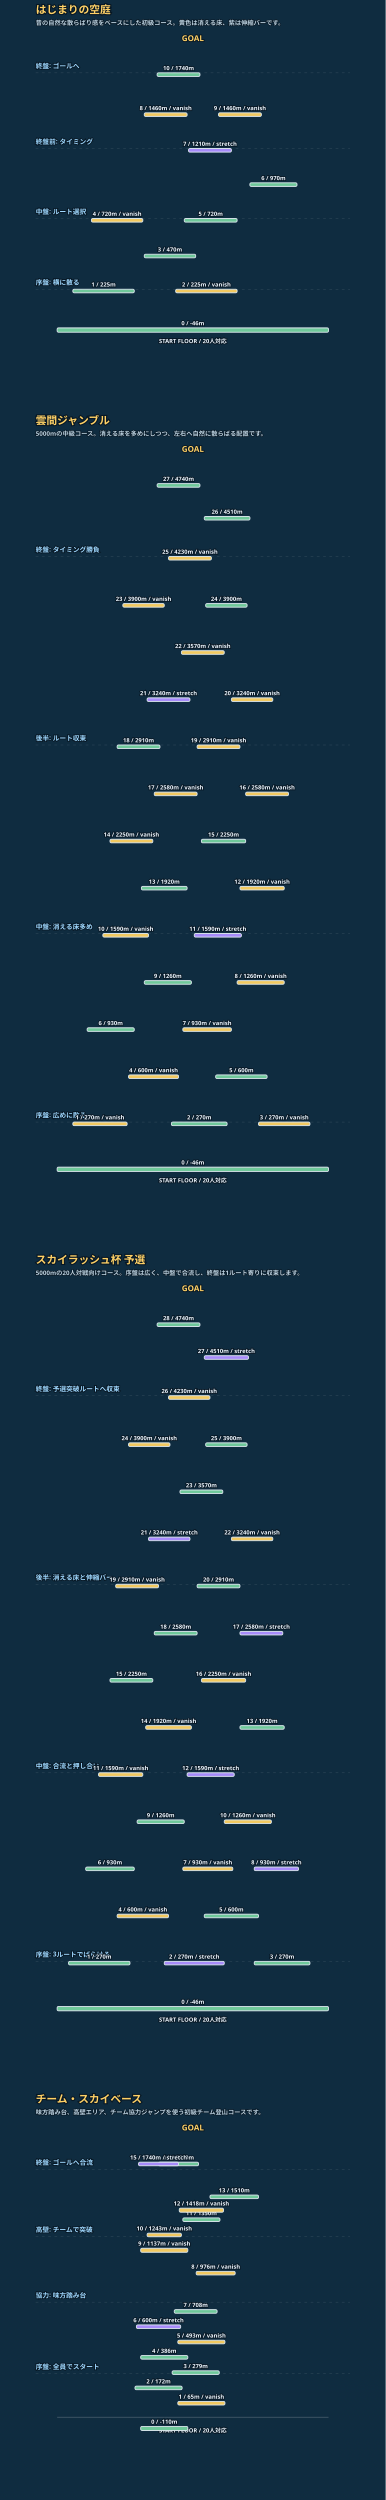
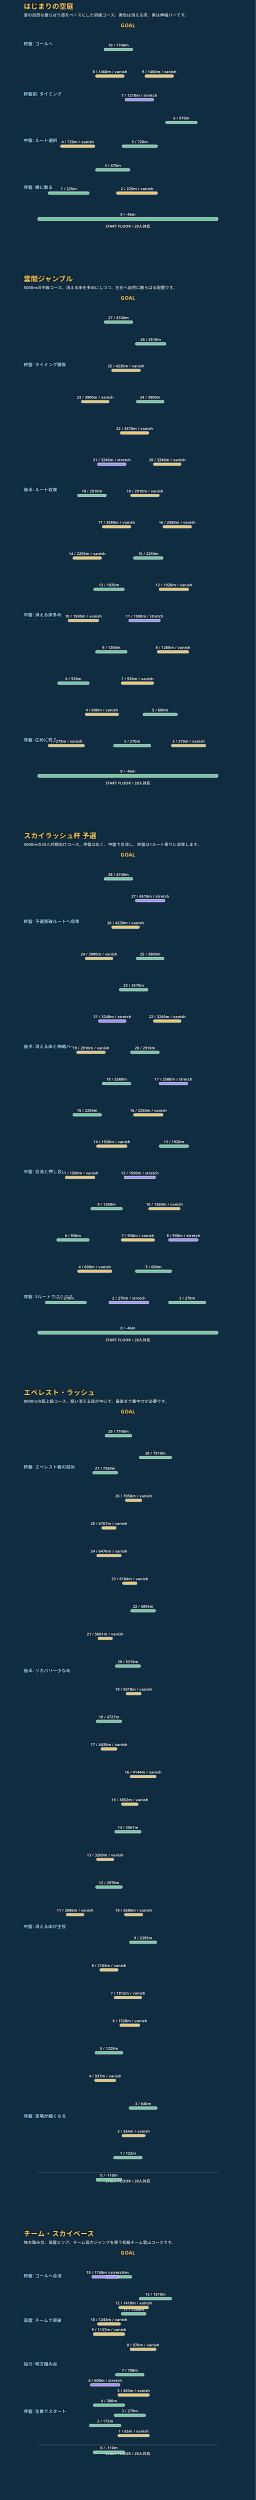
- <svg xmlns="http://www.w3.org/2000/svg" viewBox="0 0 864 5601" role="img" aria-label="Sky Rush コースプレビュー">
+ <svg xmlns="http://www.w3.org/2000/svg" viewBox="0 0 864 8442" role="img" aria-label="Sky Rush コースプレビュー">
  <style>
    text { fill: #eef7ff; font-size: 13px; font-weight: 700; font-family: system-ui, sans-serif; paint-order: stroke; stroke: #071724; stroke-width: 4px; }
    .title { fill: #ffd166; font-size: 24px; stroke-width: 5px; }
    .note { fill: #bcd1df; font-size: 14px; font-weight: 600; stroke-width: 3px; }
    .band { fill: #9fd8ff; font-size: 15px; }
    .goal { fill: #ffd166; font-size: 18px; }
  </style>
  <rect width="100%" height="100%" fill="#0f2c40" />
  <text x="80" y="30" class="title">はじまりの空庭</text>
  <text x="80" y="56" class="note">昔の自然な散らばり感をベースにした初級コース。黄色は消える床、紫は伸縮バーです。</text>
  <line x1="80" y1="648.0" x2="784.0" y2="648.0" stroke="rgba(255,255,255,0.16)" stroke-dasharray="6 8" />
  <text x="80" y="638.0" class="band">序盤: 横に散る</text>
  <line x1="80" y1="489.6" x2="784.0" y2="489.6" stroke="rgba(255,255,255,0.16)" stroke-dasharray="6 8" />
  <text x="80" y="479.6" class="band">中盤: ルート選択</text>
  <line x1="80" y1="332.8" x2="784.0" y2="332.8" stroke="rgba(255,255,255,0.16)" stroke-dasharray="6 8" />
  <text x="80" y="322.8" class="band">終盤前: タイミング</text>
  <line x1="80" y1="163.2" x2="784.0" y2="163.2" stroke="rgba(255,255,255,0.16)" stroke-dasharray="6 8" />
  <text x="80" y="153.2" class="band">終盤: ゴールへ</text>
  <line x1="128.0" y1="734.7" x2="736.0" y2="734.7" stroke="#ffffff" stroke-width="2" opacity="0.2" />
  <text x="432.0" y="768.7" text-anchor="middle">START FLOOR / 20人対応</text>
  <text x="432.0" y="92.0" text-anchor="middle" class="goal">GOAL</text>
  <g>
    <rect x="128.0" y="734.7" width="608.0" height="9.6" rx="3" fill="#6fc89a" stroke="#dce7ee" stroke-width="2" />
    <text x="432.0" y="728.7" text-anchor="middle">0 / -46m</text>
  </g>
  <g>
    <rect x="163.2" y="648.0" width="137.6" height="8.0" rx="3" fill="#6fc89a" stroke="#dce7ee" stroke-width="2" />
    <text x="232.0" y="642.0" text-anchor="middle">1 / 225m</text>
  </g>
  <g>
    <rect x="393.6" y="648.0" width="137.6" height="8.0" rx="3" fill="#f2c960" stroke="#dce7ee" stroke-width="2" />
    <text x="462.4" y="642.0" text-anchor="middle">2 / 225m / vanish</text>
  </g>
  <g>
    <rect x="323.2" y="569.6" width="115.2" height="8.0" rx="3" fill="#6fc89a" stroke="#dce7ee" stroke-width="2" />
    <text x="380.8" y="563.6" text-anchor="middle">3 / 470m</text>
  </g>
  <g>
    <rect x="204.8" y="489.6" width="115.2" height="8.0" rx="3" fill="#f2c960" stroke="#dce7ee" stroke-width="2" />
    <text x="262.4" y="483.6" text-anchor="middle">4 / 720m / vanish</text>
  </g>
  <g>
    <rect x="412.8" y="489.6" width="118.4" height="8.0" rx="3" fill="#6fc89a" stroke="#dce7ee" stroke-width="2" />
    <text x="472.0" y="483.6" text-anchor="middle">5 / 720m</text>
  </g>
  <g>
    <rect x="559.8" y="409.6" width="105.6" height="8.0" rx="3" fill="#6fc89a" stroke="#dce7ee" stroke-width="2" />
    <text x="612.6" y="403.6" text-anchor="middle">6 / 970m</text>
  </g>
  <g>
    <rect x="422.4" y="332.8" width="96.0" height="8.0" rx="3" fill="#a78bfa" stroke="#dce7ee" stroke-width="2" />
    <text x="470.4" y="326.8" text-anchor="middle">7 / 1210m / stretch</text>
  </g>
  <g>
    <rect x="323.2" y="252.8" width="96.0" height="8.0" rx="3" fill="#f2c960" stroke="#dce7ee" stroke-width="2" />
    <text x="371.2" y="246.8" text-anchor="middle">8 / 1460m / vanish</text>
  </g>
  <g>
    <rect x="489.6" y="252.8" width="96.0" height="8.0" rx="3" fill="#f2c960" stroke="#dce7ee" stroke-width="2" />
    <text x="537.6" y="246.8" text-anchor="middle">9 / 1460m / vanish</text>
  </g>
  <g>
    <rect x="352.0" y="163.2" width="96.0" height="8.0" rx="3" fill="#6fc89a" stroke="#dce7ee" stroke-width="2" />
    <text x="400.0" y="157.2" text-anchor="middle">10 / 1740m</text>
  </g>
  <text x="80" y="950.32" class="title">雲間ジャンブル</text>
  <text x="80" y="976.32" class="note">5000mの中級コース。消える床を多めにしつつ、左右へ自然に散らばる配置です。</text>
  <line x1="80" y1="2513.9" x2="784.0" y2="2513.9" stroke="rgba(255,255,255,0.16)" stroke-dasharray="6 8" />
  <text x="80" y="2503.9" class="band">序盤: 広めに散る</text>
  <line x1="80" y1="2091.5" x2="784.0" y2="2091.5" stroke="rgba(255,255,255,0.16)" stroke-dasharray="6 8" />
  <text x="80" y="2081.5" class="band">中盤: 消える床多め</text>
  <line x1="80" y1="1669.1" x2="784.0" y2="1669.1" stroke="rgba(255,255,255,0.16)" stroke-dasharray="6 8" />
  <text x="80" y="1659.1" class="band">後半: ルート収束</text>
  <line x1="80" y1="1246.7" x2="784.0" y2="1246.7" stroke="rgba(255,255,255,0.16)" stroke-dasharray="6 8" />
  <text x="80" y="1236.7" class="band">終盤: タイミング勝負</text>
  <line x1="128.0" y1="2615.0" x2="736.0" y2="2615.0" stroke="#ffffff" stroke-width="2" opacity="0.2" />
  <text x="432.0" y="2649.0" text-anchor="middle">START FLOOR / 20人対応</text>
  <text x="432.0" y="1012.3" text-anchor="middle" class="goal">GOAL</text>
  <g>
    <rect x="128.0" y="2615.0" width="608.0" height="9.6" rx="3" fill="#6fc89a" stroke="#dce7ee" stroke-width="2" />
    <text x="432.0" y="2609.0" text-anchor="middle">0 / -46m</text>
  </g>
  <g>
    <rect x="163.2" y="2513.9" width="121.6" height="8.0" rx="3" fill="#f2c960" stroke="#dce7ee" stroke-width="2" />
    <text x="224.0" y="2507.9" text-anchor="middle">1 / 270m / vanish</text>
  </g>
  <g>
    <rect x="384.0" y="2513.9" width="124.8" height="8.0" rx="3" fill="#6fc89a" stroke="#dce7ee" stroke-width="2" />
    <text x="446.4" y="2507.9" text-anchor="middle">2 / 270m</text>
  </g>
  <g>
    <rect x="579.2" y="2513.9" width="115.2" height="8.0" rx="3" fill="#f2c960" stroke="#dce7ee" stroke-width="2" />
    <text x="636.8" y="2507.9" text-anchor="middle">3 / 270m / vanish</text>
  </g>
  <g>
    <rect x="288.0" y="2408.3" width="112.0" height="8.0" rx="3" fill="#f2c960" stroke="#dce7ee" stroke-width="2" />
    <text x="344.0" y="2402.3" text-anchor="middle">4 / 600m / vanish</text>
  </g>
  <g>
    <rect x="483.2" y="2408.3" width="115.2" height="8.0" rx="3" fill="#6fc89a" stroke="#dce7ee" stroke-width="2" />
    <text x="540.8" y="2402.3" text-anchor="middle">5 / 600m</text>
  </g>
  <g>
    <rect x="195.2" y="2302.7" width="105.6" height="8.0" rx="3" fill="#6fc89a" stroke="#dce7ee" stroke-width="2" />
    <text x="248.0" y="2296.7" text-anchor="middle">6 / 930m</text>
  </g>
  <g>
    <rect x="409.6" y="2302.7" width="108.8" height="8.0" rx="3" fill="#f2c960" stroke="#dce7ee" stroke-width="2" />
    <text x="464.0" y="2296.7" text-anchor="middle">7 / 930m / vanish</text>
  </g>
  <g>
    <rect x="531.2" y="2197.1" width="105.6" height="8.0" rx="3" fill="#f2c960" stroke="#dce7ee" stroke-width="2" />
    <text x="584.0" y="2191.1" text-anchor="middle">8 / 1260m / vanish</text>
  </g>
  <g>
    <rect x="323.2" y="2197.1" width="105.6" height="8.0" rx="3" fill="#6fc89a" stroke="#dce7ee" stroke-width="2" />
    <text x="376.0" y="2191.1" text-anchor="middle">9 / 1260m</text>
  </g>
  <g>
    <rect x="230.4" y="2091.5" width="102.4" height="8.0" rx="3" fill="#f2c960" stroke="#dce7ee" stroke-width="2" />
    <text x="281.6" y="2085.5" text-anchor="middle">10 / 1590m / vanish</text>
  </g>
  <g>
    <rect x="435.2" y="2091.5" width="105.6" height="8.0" rx="3" fill="#a78bfa" stroke="#dce7ee" stroke-width="2" />
    <text x="488.0" y="2085.5" text-anchor="middle">11 / 1590m / stretch</text>
  </g>
  <g>
    <rect x="537.6" y="1985.9" width="99.2" height="8.0" rx="3" fill="#f2c960" stroke="#dce7ee" stroke-width="2" />
    <text x="587.2" y="1979.9" text-anchor="middle">12 / 1920m / vanish</text>
  </g>
  <g>
    <rect x="316.8" y="1985.9" width="102.4" height="8.0" rx="3" fill="#6fc89a" stroke="#dce7ee" stroke-width="2" />
    <text x="368.0" y="1979.9" text-anchor="middle">13 / 1920m</text>
  </g>
  <g>
    <rect x="246.4" y="1880.3" width="96.0" height="8.0" rx="3" fill="#f2c960" stroke="#dce7ee" stroke-width="2" />
    <text x="294.4" y="1874.3" text-anchor="middle">14 / 2250m / vanish</text>
  </g>
  <g>
    <rect x="451.2" y="1880.3" width="99.2" height="8.0" rx="3" fill="#6fc89a" stroke="#dce7ee" stroke-width="2" />
    <text x="500.8" y="1874.3" text-anchor="middle">15 / 2250m</text>
  </g>
  <g>
    <rect x="550.4" y="1774.7" width="96.0" height="8.0" rx="3" fill="#f2c960" stroke="#dce7ee" stroke-width="2" />
    <text x="598.4" y="1768.7" text-anchor="middle">16 / 2580m / vanish</text>
  </g>
  <g>
    <rect x="345.6" y="1774.7" width="96.0" height="8.0" rx="3" fill="#f2c960" stroke="#dce7ee" stroke-width="2" />
    <text x="393.6" y="1768.7" text-anchor="middle">17 / 2580m / vanish</text>
  </g>
  <g>
    <rect x="262.4" y="1669.1" width="96.0" height="8.0" rx="3" fill="#6fc89a" stroke="#dce7ee" stroke-width="2" />
    <text x="310.4" y="1663.1" text-anchor="middle">18 / 2910m</text>
  </g>
  <g>
    <rect x="441.6" y="1669.1" width="96.0" height="8.0" rx="3" fill="#f2c960" stroke="#dce7ee" stroke-width="2" />
    <text x="489.6" y="1663.1" text-anchor="middle">19 / 2910m / vanish</text>
  </g>
  <g>
    <rect x="518.4" y="1563.5" width="92.8" height="8.0" rx="3" fill="#f2c960" stroke="#dce7ee" stroke-width="2" />
    <text x="564.8" y="1557.5" text-anchor="middle">20 / 3240m / vanish</text>
  </g>
  <g>
    <rect x="329.6" y="1563.5" width="96.0" height="8.0" rx="3" fill="#a78bfa" stroke="#dce7ee" stroke-width="2" />
    <text x="377.6" y="1557.5" text-anchor="middle">21 / 3240m / stretch</text>
  </g>
  <g>
    <rect x="406.4" y="1457.9" width="96.0" height="8.0" rx="3" fill="#f2c960" stroke="#dce7ee" stroke-width="2" />
    <text x="454.4" y="1451.9" text-anchor="middle">22 / 3570m / vanish</text>
  </g>
  <g>
    <rect x="275.2" y="1352.3" width="92.8" height="8.0" rx="3" fill="#f2c960" stroke="#dce7ee" stroke-width="2" />
    <text x="321.6" y="1346.3" text-anchor="middle">23 / 3900m / vanish</text>
  </g>
  <g>
    <rect x="460.8" y="1352.3" width="92.8" height="8.0" rx="3" fill="#6fc89a" stroke="#dce7ee" stroke-width="2" />
    <text x="507.2" y="1346.3" text-anchor="middle">24 / 3900m</text>
  </g>
  <g>
    <rect x="377.6" y="1246.7" width="96.0" height="8.0" rx="3" fill="#f2c960" stroke="#dce7ee" stroke-width="2" />
    <text x="425.6" y="1240.7" text-anchor="middle">25 / 4230m / vanish</text>
  </g>
  <g>
    <rect x="457.6" y="1157.1" width="102.4" height="8.0" rx="3" fill="#6fc89a" stroke="#dce7ee" stroke-width="2" />
    <text x="508.8" y="1151.1" text-anchor="middle">26 / 4510m</text>
  </g>
  <g>
    <rect x="352.0" y="1083.5" width="96.0" height="8.0" rx="3" fill="#6fc89a" stroke="#dce7ee" stroke-width="2" />
    <text x="400.0" y="1077.5" text-anchor="middle">27 / 4740m</text>
  </g>
  <text x="80" y="2830.64" class="title">スカイラッシュ杯 予選</text>
  <text x="80" y="2856.64" class="note">5000mの20人対戦向けコース。序盤は広く、中盤で合流し、終盤は1ルート寄りに収束します。</text>
  <line x1="80" y1="4394.2" x2="784.0" y2="4394.2" stroke="rgba(255,255,255,0.16)" stroke-dasharray="6 8" />
  <text x="80" y="4384.2" class="band">序盤: 3ルートでばらける</text>
  <line x1="80" y1="3971.8" x2="784.0" y2="3971.8" stroke="rgba(255,255,255,0.16)" stroke-dasharray="6 8" />
  <text x="80" y="3961.8" class="band">中盤: 合流と押し合い</text>
  <line x1="80" y1="3549.4" x2="784.0" y2="3549.4" stroke="rgba(255,255,255,0.16)" stroke-dasharray="6 8" />
  <text x="80" y="3539.4" class="band">後半: 消える床と伸縮バー</text>
  <line x1="80" y1="3127.0" x2="784.0" y2="3127.0" stroke="rgba(255,255,255,0.16)" stroke-dasharray="6 8" />
  <text x="80" y="3117.0" class="band">終盤: 予選突破ルートへ収束</text>
  <line x1="128.0" y1="4495.4" x2="736.0" y2="4495.4" stroke="#ffffff" stroke-width="2" opacity="0.2" />
  <text x="432.0" y="4529.4" text-anchor="middle">START FLOOR / 20人対応</text>
  <text x="432.0" y="2892.6" text-anchor="middle" class="goal">GOAL</text>
  <g>
    <rect x="128.0" y="4495.4" width="608.0" height="9.6" rx="3" fill="#6fc89a" stroke="#dce7ee" stroke-width="2" />
    <text x="432.0" y="4489.4" text-anchor="middle">0 / -46m</text>
  </g>
  <g>
    <rect x="153.6" y="4394.2" width="137.6" height="8.0" rx="3" fill="#6fc89a" stroke="#dce7ee" stroke-width="2" />
    <text x="222.4" y="4388.2" text-anchor="middle">1 / 270m</text>
  </g>
  <g>
    <rect x="368.0" y="4394.2" width="134.4" height="8.0" rx="3" fill="#a78bfa" stroke="#dce7ee" stroke-width="2" />
    <text x="435.2" y="4388.2" text-anchor="middle">2 / 270m / stretch</text>
  </g>
  <g>
    <rect x="569.6" y="4394.2" width="124.8" height="8.0" rx="3" fill="#6fc89a" stroke="#dce7ee" stroke-width="2" />
    <text x="632.0" y="4388.2" text-anchor="middle">3 / 270m</text>
  </g>
  <g>
    <rect x="262.4" y="4288.6" width="115.2" height="8.0" rx="3" fill="#f2c960" stroke="#dce7ee" stroke-width="2" />
    <text x="320.0" y="4282.6" text-anchor="middle">4 / 600m / vanish</text>
  </g>
  <g>
    <rect x="457.6" y="4288.6" width="121.6" height="8.0" rx="3" fill="#6fc89a" stroke="#dce7ee" stroke-width="2" />
    <text x="518.4" y="4282.6" text-anchor="middle">5 / 600m</text>
  </g>
  <g>
    <rect x="192.0" y="4183.0" width="108.8" height="8.0" rx="3" fill="#6fc89a" stroke="#dce7ee" stroke-width="2" />
    <text x="246.4" y="4177.0" text-anchor="middle">6 / 930m</text>
  </g>
  <g>
    <rect x="409.6" y="4183.0" width="112.0" height="8.0" rx="3" fill="#f2c960" stroke="#dce7ee" stroke-width="2" />
    <text x="465.6" y="4177.0" text-anchor="middle">7 / 930m / vanish</text>
  </g>
  <g>
    <rect x="569.6" y="4183.0" width="99.2" height="8.0" rx="3" fill="#a78bfa" stroke="#dce7ee" stroke-width="2" />
    <text x="619.2" y="4177.0" text-anchor="middle">8 / 930m / stretch</text>
  </g>
  <g>
    <rect x="307.2" y="4077.4" width="105.6" height="8.0" rx="3" fill="#6fc89a" stroke="#dce7ee" stroke-width="2" />
    <text x="360.0" y="4071.4" text-anchor="middle">9 / 1260m</text>
  </g>
  <g>
    <rect x="502.4" y="4077.4" width="105.6" height="8.0" rx="3" fill="#f2c960" stroke="#dce7ee" stroke-width="2" />
    <text x="555.2" y="4071.4" text-anchor="middle">10 / 1260m / vanish</text>
  </g>
  <g>
    <rect x="220.8" y="3971.8" width="99.2" height="8.0" rx="3" fill="#f2c960" stroke="#dce7ee" stroke-width="2" />
    <text x="270.4" y="3965.8" text-anchor="middle">11 / 1590m / vanish</text>
  </g>
  <g>
    <rect x="419.2" y="3971.8" width="105.6" height="8.0" rx="3" fill="#a78bfa" stroke="#dce7ee" stroke-width="2" />
    <text x="472.0" y="3965.8" text-anchor="middle">12 / 1590m / stretch</text>
  </g>
  <g>
    <rect x="537.6" y="3866.2" width="99.2" height="8.0" rx="3" fill="#6fc89a" stroke="#dce7ee" stroke-width="2" />
    <text x="587.2" y="3860.2" text-anchor="middle">13 / 1920m</text>
  </g>
  <g>
    <rect x="326.4" y="3866.2" width="102.4" height="8.0" rx="3" fill="#f2c960" stroke="#dce7ee" stroke-width="2" />
    <text x="377.6" y="3860.2" text-anchor="middle">14 / 1920m / vanish</text>
  </g>
  <g>
    <rect x="246.4" y="3760.6" width="96.0" height="8.0" rx="3" fill="#6fc89a" stroke="#dce7ee" stroke-width="2" />
    <text x="294.4" y="3754.6" text-anchor="middle">15 / 2250m</text>
  </g>
  <g>
    <rect x="451.2" y="3760.6" width="99.2" height="8.0" rx="3" fill="#f2c960" stroke="#dce7ee" stroke-width="2" />
    <text x="500.8" y="3754.6" text-anchor="middle">16 / 2250m / vanish</text>
  </g>
  <g>
    <rect x="537.6" y="3655.0" width="96.0" height="8.0" rx="3" fill="#a78bfa" stroke="#dce7ee" stroke-width="2" />
    <text x="585.6" y="3649.0" text-anchor="middle">17 / 2580m / stretch</text>
  </g>
  <g>
    <rect x="345.6" y="3655.0" width="96.0" height="8.0" rx="3" fill="#6fc89a" stroke="#dce7ee" stroke-width="2" />
    <text x="393.6" y="3649.0" text-anchor="middle">18 / 2580m</text>
  </g>
  <g>
    <rect x="259.2" y="3549.4" width="96.0" height="8.0" rx="3" fill="#f2c960" stroke="#dce7ee" stroke-width="2" />
    <text x="307.2" y="3543.4" text-anchor="middle">19 / 2910m / vanish</text>
  </g>
  <g>
    <rect x="441.6" y="3549.4" width="96.0" height="8.0" rx="3" fill="#6fc89a" stroke="#dce7ee" stroke-width="2" />
    <text x="489.6" y="3543.4" text-anchor="middle">20 / 2910m</text>
  </g>
  <g>
    <rect x="332.8" y="3443.8" width="92.8" height="8.0" rx="3" fill="#a78bfa" stroke="#dce7ee" stroke-width="2" />
    <text x="379.2" y="3437.8" text-anchor="middle">21 / 3240m / stretch</text>
  </g>
  <g>
    <rect x="518.4" y="3443.8" width="92.8" height="8.0" rx="3" fill="#f2c960" stroke="#dce7ee" stroke-width="2" />
    <text x="564.8" y="3437.8" text-anchor="middle">22 / 3240m / vanish</text>
  </g>
  <g>
    <rect x="403.2" y="3338.2" width="96.0" height="8.0" rx="3" fill="#6fc89a" stroke="#dce7ee" stroke-width="2" />
    <text x="451.2" y="3332.2" text-anchor="middle">23 / 3570m</text>
  </g>
  <g>
    <rect x="288.0" y="3232.6" width="92.8" height="8.0" rx="3" fill="#f2c960" stroke="#dce7ee" stroke-width="2" />
    <text x="334.4" y="3226.6" text-anchor="middle">24 / 3900m / vanish</text>
  </g>
  <g>
    <rect x="460.8" y="3232.6" width="92.8" height="8.0" rx="3" fill="#6fc89a" stroke="#dce7ee" stroke-width="2" />
    <text x="507.2" y="3226.6" text-anchor="middle">25 / 3900m</text>
  </g>
  <g>
    <rect x="377.6" y="3127.0" width="92.8" height="8.0" rx="3" fill="#f2c960" stroke="#dce7ee" stroke-width="2" />
    <text x="424.0" y="3121.0" text-anchor="middle">26 / 4230m / vanish</text>
  </g>
  <g>
    <rect x="457.6" y="3037.4" width="99.2" height="8.0" rx="3" fill="#a78bfa" stroke="#dce7ee" stroke-width="2" />
    <text x="507.2" y="3031.4" text-anchor="middle">27 / 4510m / stretch</text>
  </g>
  <g>
    <rect x="352.0" y="2963.8" width="96.0" height="8.0" rx="3" fill="#6fc89a" stroke="#dce7ee" stroke-width="2" />
    <text x="400.0" y="2957.8" text-anchor="middle">28 / 4740m</text>
  </g>
-   <text x="80" y="4710.96" class="title">チーム・スカイベース</text>
-   <text x="80" y="4736.96" class="note">味方踏み台、高壁エリア、チーム協力ジャンプを使う初級チーム登山コースです。</text>
-   <line x1="80" y1="5317.8" x2="784.0" y2="5317.8" stroke="rgba(255,255,255,0.16)" stroke-dasharray="6 8" />
-   <text x="80" y="5307.8" class="band">序盤: 全員でスタート</text>
-   <line x1="80" y1="5157.8" x2="784.0" y2="5157.8" stroke="rgba(255,255,255,0.16)" stroke-dasharray="6 8" />
-   <text x="80" y="5147.8" class="band">協力: 味方踏み台</text>
-   <line x1="80" y1="5010.6" x2="784.0" y2="5010.6" stroke="rgba(255,255,255,0.16)" stroke-dasharray="6 8" />
-   <text x="80" y="5000.6" class="band">高壁: チームで突破</text>
-   <line x1="80" y1="4860.2" x2="784.0" y2="4860.2" stroke="rgba(255,255,255,0.16)" stroke-dasharray="6 8" />
-   <text x="80" y="4850.2" class="band">終盤: ゴールへ合流</text>
-   <line x1="128.0" y1="5415.7" x2="736.0" y2="5415.7" stroke="#ffffff" stroke-width="2" opacity="0.2" />
-   <text x="432.0" y="5449.7" text-anchor="middle">START FLOOR / 20人対応</text>
+   <text x="80" y="4710.96" class="title">エベレスト・ラッシュ</text>
+   <text x="80" y="4736.96" class="note">8000mの超上級コース。短い消える床が中心で、最後まで集中力が必要です。</text>
+   <line x1="80" y1="7161.0" x2="784.0" y2="7161.0" stroke="rgba(255,255,255,0.16)" stroke-dasharray="6 8" />
+   <text x="80" y="7151.0" class="band">序盤: 足場が細くなる</text>
+   <line x1="80" y1="6521.0" x2="784.0" y2="6521.0" stroke="rgba(255,255,255,0.16)" stroke-dasharray="6 8" />
+   <text x="80" y="6511.0" class="band">中盤: 消える床が主役</text>
+   <line x1="80" y1="5657.0" x2="784.0" y2="5657.0" stroke="rgba(255,255,255,0.16)" stroke-dasharray="6 8" />
+   <text x="80" y="5647.0" class="band">後半: リカバリー少なめ</text>
+   <line x1="80" y1="4969.0" x2="784.0" y2="4969.0" stroke="rgba(255,255,255,0.16)" stroke-dasharray="6 8" />
+   <text x="80" y="4959.0" class="band">終盤: エベレスト級の詰め</text>
+   <line x1="128.0" y1="7335.7" x2="736.0" y2="7335.7" stroke="#ffffff" stroke-width="2" opacity="0.2" />
+   <text x="432.0" y="7369.7" text-anchor="middle">START FLOOR / 20人対応</text>
  <text x="432.0" y="4773.0" text-anchor="middle" class="goal">GOAL</text>
  <g>
-     <rect x="315.2" y="5436.2" width="105.6" height="9.0" rx="3" fill="#6fc89a" stroke="#dce7ee" stroke-width="2" />
-     <text x="368.0" y="5430.2" text-anchor="middle">0 / -110m</text>
-   </g>
-   <g>
-     <rect x="398.4" y="5380.2" width="105.6" height="8.0" rx="3" fill="#f2c960" stroke="#dce7ee" stroke-width="2" />
-     <text x="451.2" y="5374.2" text-anchor="middle">1 / 65m / vanish</text>
-   </g>
-   <g>
-     <rect x="302.4" y="5345.9" width="105.6" height="8.0" rx="3" fill="#6fc89a" stroke="#dce7ee" stroke-width="2" />
-     <text x="355.2" y="5339.9" text-anchor="middle">2 / 172m</text>
-   </g>
-   <g>
-     <rect x="385.6" y="5311.6" width="105.6" height="8.0" rx="3" fill="#6fc89a" stroke="#dce7ee" stroke-width="2" />
-     <text x="438.4" y="5305.6" text-anchor="middle">3 / 279m</text>
-   </g>
-   <g>
-     <rect x="315.2" y="5277.4" width="105.6" height="8.0" rx="3" fill="#6fc89a" stroke="#dce7ee" stroke-width="2" />
-     <text x="368.0" y="5271.4" text-anchor="middle">4 / 386m</text>
-   </g>
-   <g>
-     <rect x="398.4" y="5243.1" width="105.6" height="8.0" rx="3" fill="#f2c960" stroke="#dce7ee" stroke-width="2" />
-     <text x="451.2" y="5237.1" text-anchor="middle">5 / 493m / vanish</text>
-   </g>
-   <g>
-     <rect x="305.6" y="5208.8" width="99.2" height="8.0" rx="3" fill="#a78bfa" stroke="#dce7ee" stroke-width="2" />
-     <text x="355.2" y="5202.8" text-anchor="middle">6 / 600m / stretch</text>
-   </g>
-   <g>
-     <rect x="390.4" y="5174.6" width="96.0" height="8.0" rx="3" fill="#6fc89a" stroke="#dce7ee" stroke-width="2" />
-     <text x="438.4" y="5168.6" text-anchor="middle">7 / 708m</text>
-   </g>
-   <g>
-     <rect x="439.5" y="5088.8" width="87.4" height="8.0" rx="3" fill="#f2c960" stroke="#dce7ee" stroke-width="2" />
-     <text x="483.2" y="5082.8" text-anchor="middle">8 / 976m / vanish</text>
-   </g>
-   <g>
-     <rect x="315.2" y="5037.0" width="105.6" height="9.0" rx="3" fill="#f2c960" stroke="#dce7ee" stroke-width="2" />
-     <text x="368.0" y="5031.0" text-anchor="middle">9 / 1137m / vanish</text>
-   </g>
-   <g>
-     <rect x="329.6" y="5003.2" width="76.8" height="8.0" rx="3" fill="#f2c960" stroke="#dce7ee" stroke-width="2" />
-     <text x="368.0" y="4997.2" text-anchor="middle">10 / 1243m / vanish</text>
-   </g>
-   <g>
-     <rect x="409.6" y="4969.0" width="83.2" height="8.0" rx="3" fill="#6fc89a" stroke="#dce7ee" stroke-width="2" />
-     <text x="451.2" y="4963.0" text-anchor="middle">11 / 1350m</text>
-   </g>
-   <g>
-     <rect x="401.6" y="4947.2" width="99.2" height="9.0" rx="3" fill="#f2c960" stroke="#dce7ee" stroke-width="2" />
-     <text x="451.2" y="4941.2" text-anchor="middle">12 / 1418m / vanish</text>
+     <rect x="324.8" y="7356.2" width="86.4" height="9.0" rx="3" fill="#6fc89a" stroke="#dce7ee" stroke-width="2" />
+     <text x="368.0" y="7350.2" text-anchor="middle">0 / -110m</text>
+   </g>
+   <g>
+     <rect x="384.1" y="7281.9" width="95.7" height="8.0" rx="3" fill="#6fc89a" stroke="#dce7ee" stroke-width="2" />
+     <text x="432.0" y="7275.9" text-anchor="middle">1 / 122m</text>
+   </g>
+   <g>
+     <rect x="412.2" y="7207.7" width="78.0" height="8.0" rx="3" fill="#f2c960" stroke="#dce7ee" stroke-width="2" />
+     <text x="451.2" y="7201.7" text-anchor="middle">2 / 354m / vanish</text>
+   </g>
+   <g>
+     <rect x="435.9" y="7114.4" width="94.6" height="8.0" rx="3" fill="#6fc89a" stroke="#dce7ee" stroke-width="2" />
+     <text x="483.2" y="7108.4" text-anchor="middle">3 / 646m</text>
+   </g>
+   <g>
+     <rect x="319.9" y="7021.1" width="70.5" height="8.0" rx="3" fill="#f2c960" stroke="#dce7ee" stroke-width="2" />
+     <text x="355.2" y="7015.1" text-anchor="middle">4 / 937m / vanish</text>
+   </g>
+   <g>
+     <rect x="321.4" y="6927.8" width="93.3" height="8.0" rx="3" fill="#6fc89a" stroke="#dce7ee" stroke-width="2" />
+     <text x="368.0" y="6921.8" text-anchor="middle">5 / 1229m</text>
+   </g>
+   <g>
+     <rect x="405.0" y="6834.6" width="66.8" height="8.0" rx="3" fill="#f2c960" stroke="#dce7ee" stroke-width="2" />
+     <text x="438.4" y="6828.6" text-anchor="middle">6 / 1520m / vanish</text>
+   </g>
+   <g>
+     <rect x="386.0" y="6741.3" width="92.0" height="8.0" rx="3" fill="#f2c960" stroke="#dce7ee" stroke-width="2" />
+     <text x="432.0" y="6735.3" text-anchor="middle">7 / 1812m / vanish</text>
+   </g>
+   <g>
+     <rect x="337.4" y="6648.0" width="61.2" height="8.0" rx="3" fill="#f2c960" stroke="#dce7ee" stroke-width="2" />
+     <text x="368.0" y="6642.0" text-anchor="middle">8 / 2103m / vanish</text>
+   </g>
+   <g>
+     <rect x="437.8" y="6554.7" width="90.7" height="8.0" rx="3" fill="#6fc89a" stroke="#dce7ee" stroke-width="2" />
+     <text x="483.2" y="6548.7" text-anchor="middle">9 / 2395m</text>
+   </g>
+   <g>
+     <rect x="420.6" y="6461.4" width="61.2" height="8.0" rx="3" fill="#f2c960" stroke="#dce7ee" stroke-width="2" />
+     <text x="451.2" y="6455.4" text-anchor="middle">10 / 2686m / vanish</text>
+   </g>
+   <g>
+     <rect x="224.0" y="6461.4" width="59.4" height="8.0" rx="3" fill="#f2c960" stroke="#dce7ee" stroke-width="2" />
+     <text x="253.7" y="6455.4" text-anchor="middle">11 / 2686m / vanish</text>
+   </g>
+   <g>
+     <rect x="323.3" y="6368.2" width="89.4" height="8.0" rx="3" fill="#6fc89a" stroke="#dce7ee" stroke-width="2" />
+     <text x="368.0" y="6362.2" text-anchor="middle">12 / 2978m</text>
+   </g>
+   <g>
+     <rect x="326.4" y="6274.9" width="57.5" height="8.0" rx="3" fill="#f2c960" stroke="#dce7ee" stroke-width="2" />
+     <text x="355.2" y="6268.9" text-anchor="middle">13 / 3269m / vanish</text>
+   </g>
+   <g>
+     <rect x="387.9" y="6181.6" width="88.2" height="8.0" rx="3" fill="#6fc89a" stroke="#dce7ee" stroke-width="2" />
+     <text x="432.0" y="6175.6" text-anchor="middle">14 / 3561m</text>
+   </g>
+   <g>
+     <rect x="410.6" y="6088.3" width="55.7" height="8.0" rx="3" fill="#f2c960" stroke="#dce7ee" stroke-width="2" />
+     <text x="438.4" y="6082.3" text-anchor="middle">15 / 3852m / vanish</text>
+   </g>
+   <g>
+     <rect x="439.8" y="5995.0" width="86.9" height="8.0" rx="3" fill="#f2c960" stroke="#dce7ee" stroke-width="2" />
+     <text x="483.2" y="5989.0" text-anchor="middle">16 / 4144m / vanish</text>
+   </g>
+   <g>
+     <rect x="341.1" y="5901.8" width="53.8" height="8.0" rx="3" fill="#f2c960" stroke="#dce7ee" stroke-width="2" />
+     <text x="368.0" y="5895.8" text-anchor="middle">17 / 4435m / vanish</text>
+   </g>
+   <g>
+     <rect x="325.2" y="5808.5" width="85.6" height="8.0" rx="3" fill="#6fc89a" stroke="#dce7ee" stroke-width="2" />
+     <text x="368.0" y="5802.5" text-anchor="middle">18 / 4727m</text>
+   </g>
+   <g>
+     <rect x="426.1" y="5715.2" width="50.1" height="8.0" rx="3" fill="#f2c960" stroke="#dce7ee" stroke-width="2" />
+     <text x="451.2" y="5709.2" text-anchor="middle">19 / 5018m / vanish</text>
+   </g>
+   <g>
+     <rect x="389.8" y="5621.9" width="84.3" height="8.0" rx="3" fill="#6fc89a" stroke="#dce7ee" stroke-width="2" />
+     <text x="432.0" y="5615.9" text-anchor="middle">20 / 5310m</text>
+   </g>
+   <g>
+     <rect x="331.1" y="5528.6" width="48.3" height="8.0" rx="3" fill="#f2c960" stroke="#dce7ee" stroke-width="2" />
+     <text x="355.2" y="5522.6" text-anchor="middle">21 / 5601m / vanish</text>
+   </g>
+   <g>
+     <rect x="441.7" y="5435.4" width="83.0" height="8.0" rx="3" fill="#6fc89a" stroke="#dce7ee" stroke-width="2" />
+     <text x="483.2" y="5429.4" text-anchor="middle">22 / 5893m</text>
+   </g>
+   <g>
+     <rect x="414.4" y="5342.1" width="48.0" height="8.0" rx="3" fill="#f2c960" stroke="#dce7ee" stroke-width="2" />
+     <text x="438.4" y="5336.1" text-anchor="middle">23 / 6184m / vanish</text>
+   </g>
+   <g>
+     <rect x="327.1" y="5248.8" width="81.8" height="8.0" rx="3" fill="#f2c960" stroke="#dce7ee" stroke-width="2" />
+     <text x="368.0" y="5242.8" text-anchor="middle">24 / 6476m / vanish</text>
+   </g>
+   <g>
+     <rect x="344.0" y="5155.5" width="48.0" height="8.0" rx="3" fill="#f2c960" stroke="#dce7ee" stroke-width="2" />
+     <text x="368.0" y="5149.5" text-anchor="middle">25 / 6767m / vanish</text>
+   </g>
+   <g>
+     <rect x="424.0" y="5062.2" width="54.4" height="8.0" rx="3" fill="#f2c960" stroke="#dce7ee" stroke-width="2" />
+     <text x="451.2" y="5056.2" text-anchor="middle">26 / 7058m / vanish</text>
+   </g>
+   <g>
+     <rect x="313.6" y="4969.0" width="83.2" height="8.0" rx="3" fill="#6fc89a" stroke="#dce7ee" stroke-width="2" />
+     <text x="355.2" y="4963.0" text-anchor="middle">27 / 7350m</text>
  </g>
  <g>
    <rect x="470.4" y="4917.8" width="108.8" height="8.0" rx="3" fill="#6fc89a" stroke="#dce7ee" stroke-width="2" />
-     <text x="524.8" y="4911.8" text-anchor="middle">13 / 1510m</text>
+     <text x="524.8" y="4911.8" text-anchor="middle">28 / 7510m</text>
  </g>
  <g>
    <rect x="355.2" y="4844.2" width="89.6" height="8.0" rx="3" fill="#6fc89a" stroke="#dce7ee" stroke-width="2" />
-     <text x="400.0" y="4838.2" text-anchor="middle">14 / 1740m</text>
-   </g>
-   <g>
-     <rect x="310.4" y="4844.2" width="89.6" height="8.0" rx="3" fill="#a78bfa" stroke="#dce7ee" stroke-width="2" />
-     <text x="355.2" y="4838.2" text-anchor="middle">15 / 1740m / stretch</text>
+     <text x="400.0" y="4838.2" text-anchor="middle">29 / 7740m</text>
+   </g>
+   <text x="80" y="7551.28" class="title">チーム・スカイベース</text>
+   <text x="80" y="7577.28" class="note">味方踏み台、高壁エリア、チーム協力ジャンプを使う初級チーム登山コースです。</text>
+   <line x1="80" y1="8158.1" x2="784.0" y2="8158.1" stroke="rgba(255,255,255,0.16)" stroke-dasharray="6 8" />
+   <text x="80" y="8148.1" class="band">序盤: 全員でスタート</text>
+   <line x1="80" y1="7998.1" x2="784.0" y2="7998.1" stroke="rgba(255,255,255,0.16)" stroke-dasharray="6 8" />
+   <text x="80" y="7988.1" class="band">協力: 味方踏み台</text>
+   <line x1="80" y1="7850.9" x2="784.0" y2="7850.9" stroke="rgba(255,255,255,0.16)" stroke-dasharray="6 8" />
+   <text x="80" y="7840.9" class="band">高壁: チームで突破</text>
+   <line x1="80" y1="7700.5" x2="784.0" y2="7700.5" stroke="rgba(255,255,255,0.16)" stroke-dasharray="6 8" />
+   <text x="80" y="7690.5" class="band">終盤: ゴールへ合流</text>
+   <line x1="128.0" y1="8256.0" x2="736.0" y2="8256.0" stroke="#ffffff" stroke-width="2" opacity="0.2" />
+   <text x="432.0" y="8290.0" text-anchor="middle">START FLOOR / 20人対応</text>
+   <text x="432.0" y="7613.3" text-anchor="middle" class="goal">GOAL</text>
+   <g>
+     <rect x="315.2" y="8276.5" width="105.6" height="9.0" rx="3" fill="#6fc89a" stroke="#dce7ee" stroke-width="2" />
+     <text x="368.0" y="8270.5" text-anchor="middle">0 / -110m</text>
+   </g>
+   <g>
+     <rect x="398.4" y="8220.5" width="105.6" height="8.0" rx="3" fill="#f2c960" stroke="#dce7ee" stroke-width="2" />
+     <text x="451.2" y="8214.5" text-anchor="middle">1 / 65m / vanish</text>
+   </g>
+   <g>
+     <rect x="302.4" y="8186.2" width="105.6" height="8.0" rx="3" fill="#6fc89a" stroke="#dce7ee" stroke-width="2" />
+     <text x="355.2" y="8180.2" text-anchor="middle">2 / 172m</text>
+   </g>
+   <g>
+     <rect x="385.6" y="8151.9" width="105.6" height="8.0" rx="3" fill="#6fc89a" stroke="#dce7ee" stroke-width="2" />
+     <text x="438.4" y="8145.9" text-anchor="middle">3 / 279m</text>
+   </g>
+   <g>
+     <rect x="315.2" y="8117.7" width="105.6" height="8.0" rx="3" fill="#6fc89a" stroke="#dce7ee" stroke-width="2" />
+     <text x="368.0" y="8111.7" text-anchor="middle">4 / 386m</text>
+   </g>
+   <g>
+     <rect x="398.4" y="8083.4" width="105.6" height="8.0" rx="3" fill="#f2c960" stroke="#dce7ee" stroke-width="2" />
+     <text x="451.2" y="8077.4" text-anchor="middle">5 / 493m / vanish</text>
+   </g>
+   <g>
+     <rect x="305.6" y="8049.1" width="99.2" height="8.0" rx="3" fill="#a78bfa" stroke="#dce7ee" stroke-width="2" />
+     <text x="355.2" y="8043.1" text-anchor="middle">6 / 600m / stretch</text>
+   </g>
+   <g>
+     <rect x="390.4" y="8014.9" width="96.0" height="8.0" rx="3" fill="#6fc89a" stroke="#dce7ee" stroke-width="2" />
+     <text x="438.4" y="8008.9" text-anchor="middle">7 / 708m</text>
+   </g>
+   <g>
+     <rect x="439.5" y="7929.1" width="87.4" height="8.0" rx="3" fill="#f2c960" stroke="#dce7ee" stroke-width="2" />
+     <text x="483.2" y="7923.1" text-anchor="middle">8 / 976m / vanish</text>
+   </g>
+   <g>
+     <rect x="315.2" y="7877.3" width="105.6" height="9.0" rx="3" fill="#f2c960" stroke="#dce7ee" stroke-width="2" />
+     <text x="368.0" y="7871.3" text-anchor="middle">9 / 1137m / vanish</text>
+   </g>
+   <g>
+     <rect x="329.6" y="7843.5" width="76.8" height="8.0" rx="3" fill="#f2c960" stroke="#dce7ee" stroke-width="2" />
+     <text x="368.0" y="7837.5" text-anchor="middle">10 / 1243m / vanish</text>
+   </g>
+   <g>
+     <rect x="409.6" y="7809.3" width="83.2" height="8.0" rx="3" fill="#6fc89a" stroke="#dce7ee" stroke-width="2" />
+     <text x="451.2" y="7803.3" text-anchor="middle">11 / 1350m</text>
+   </g>
+   <g>
+     <rect x="401.6" y="7787.5" width="99.2" height="9.0" rx="3" fill="#f2c960" stroke="#dce7ee" stroke-width="2" />
+     <text x="451.2" y="7781.5" text-anchor="middle">12 / 1418m / vanish</text>
+   </g>
+   <g>
+     <rect x="470.4" y="7758.1" width="108.8" height="8.0" rx="3" fill="#6fc89a" stroke="#dce7ee" stroke-width="2" />
+     <text x="524.8" y="7752.1" text-anchor="middle">13 / 1510m</text>
+   </g>
+   <g>
+     <rect x="355.2" y="7684.5" width="89.6" height="8.0" rx="3" fill="#6fc89a" stroke="#dce7ee" stroke-width="2" />
+     <text x="400.0" y="7678.5" text-anchor="middle">14 / 1740m</text>
+   </g>
+   <g>
+     <rect x="310.4" y="7684.5" width="89.6" height="8.0" rx="3" fill="#a78bfa" stroke="#dce7ee" stroke-width="2" />
+     <text x="355.2" y="7678.5" text-anchor="middle">15 / 1740m / stretch</text>
  </g>
</svg>
